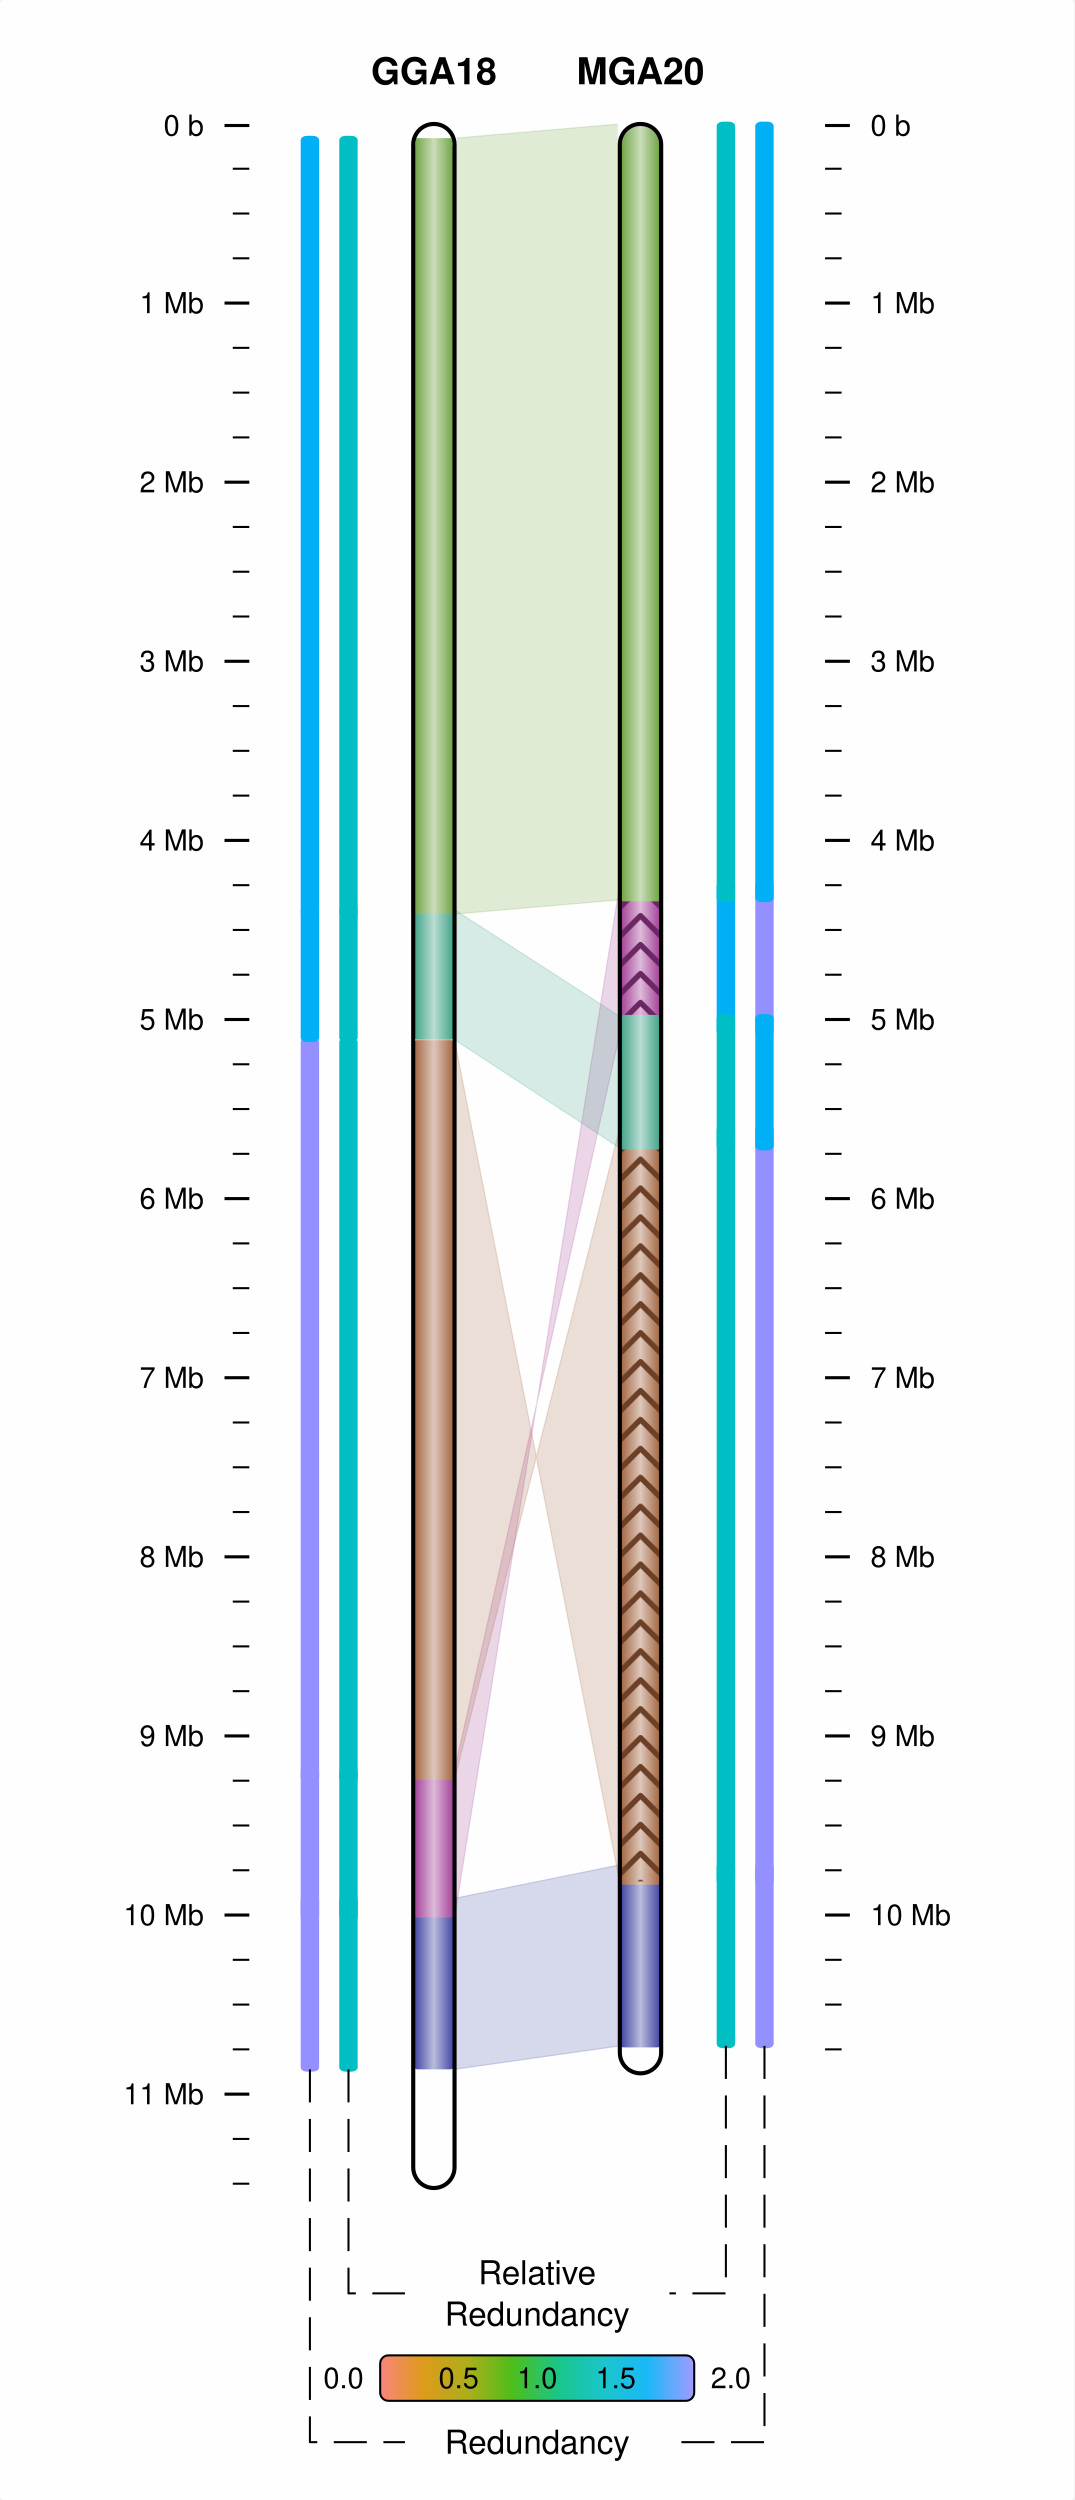
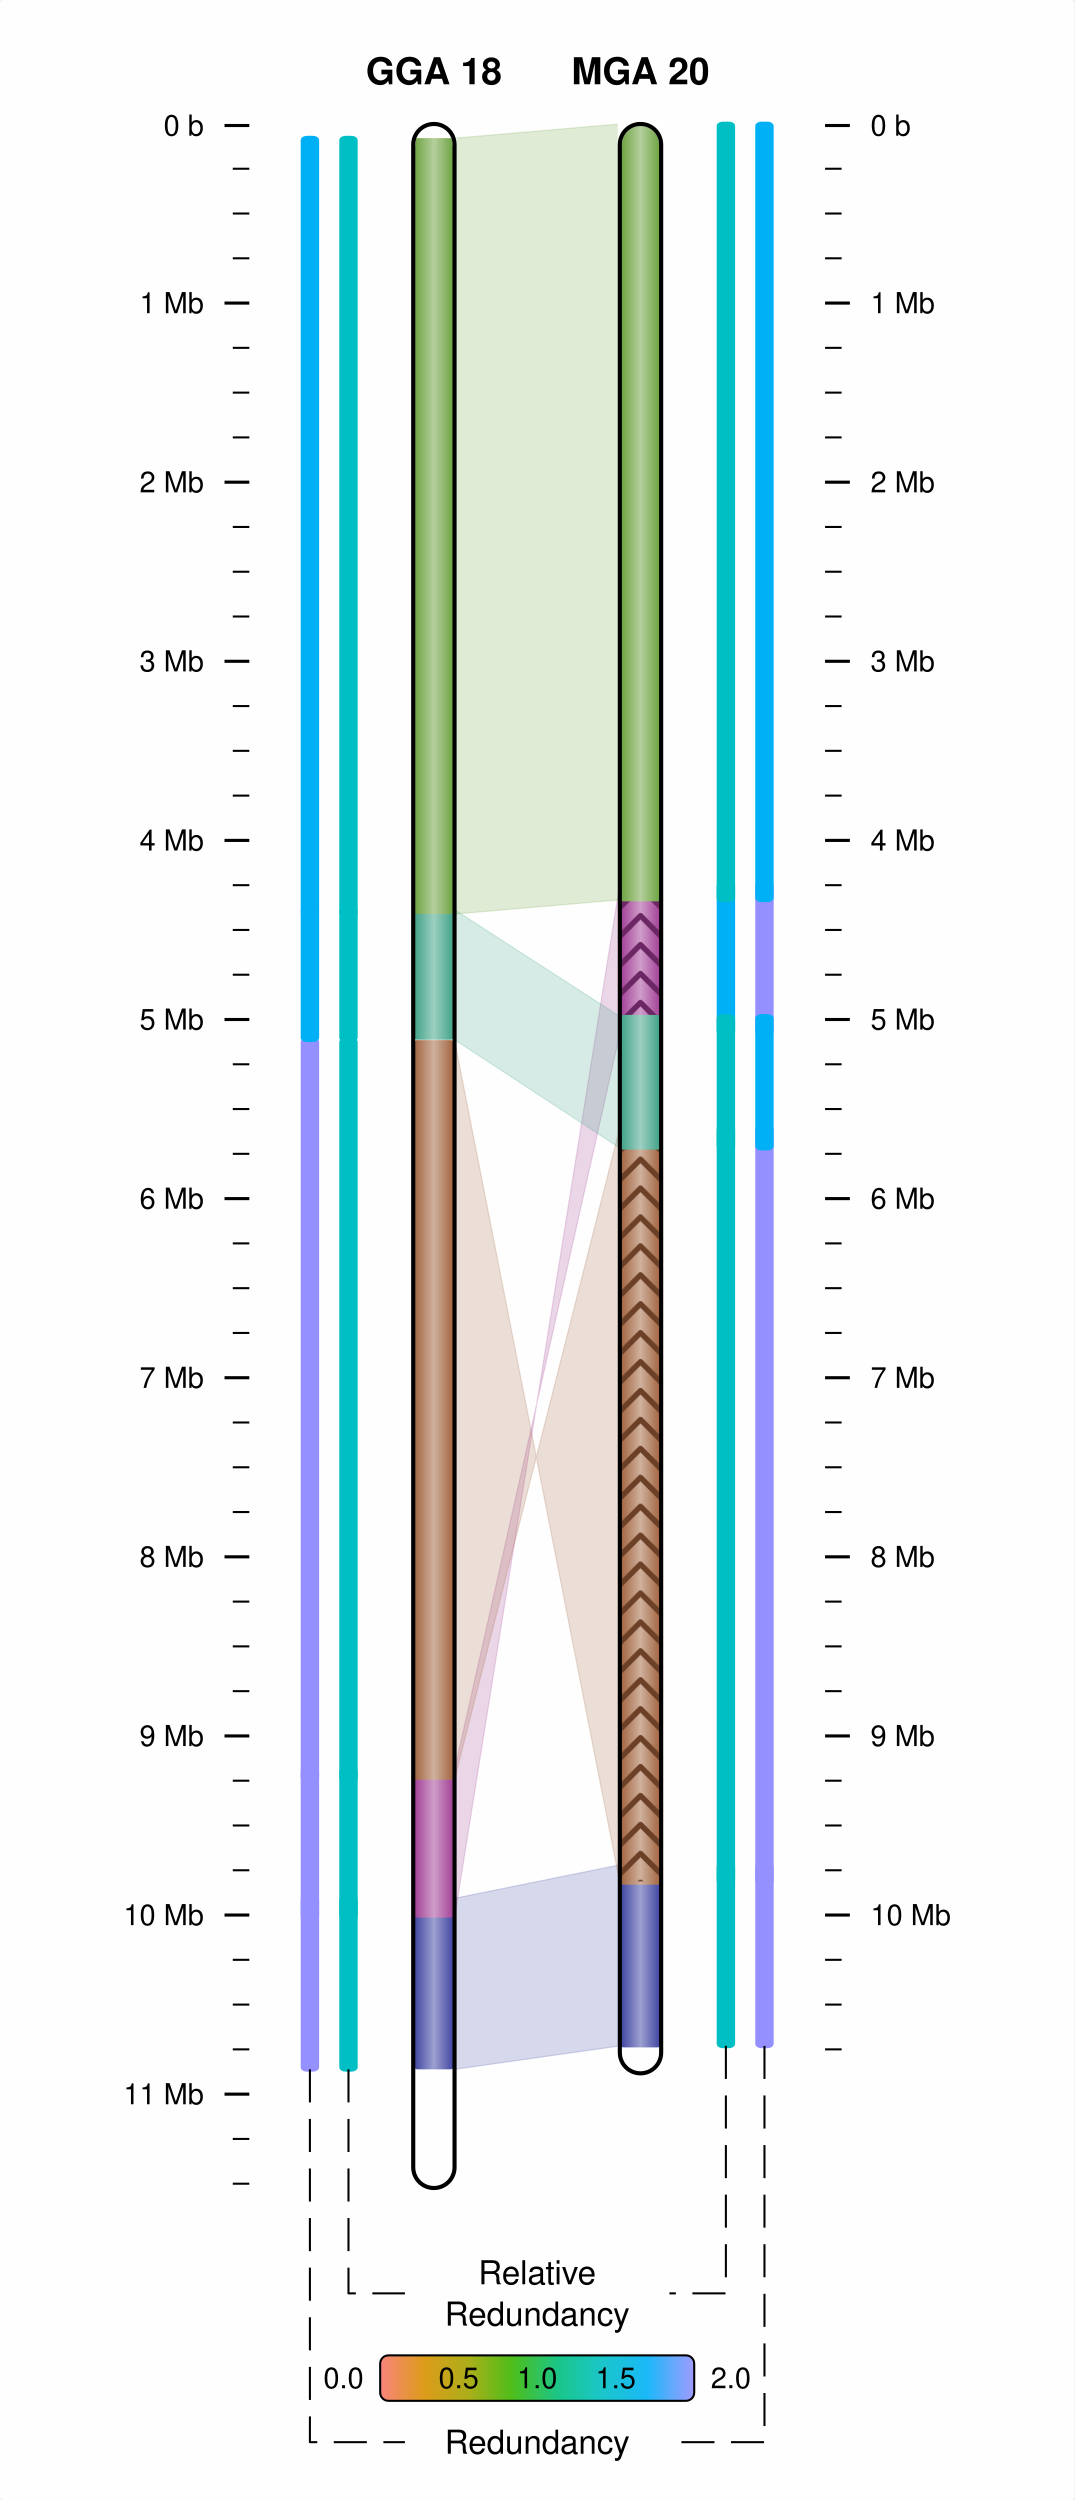
<svg xmlns="http://www.w3.org/2000/svg" viewBox="0 0 260 605.001">
  <rect x="0" y="0" width="260" height="605.001" rx="1" ry="1" fill="white" fill-opacity="0.9" stroke="white" stroke-width="0" stroke-opacity="1" />
  <line id="54.33332830.37500060.33332830.375000" x1="54.333" y1="30.375" x2="60.333" y2="30.375" stroke-width="0.75" stroke="black" />
  <text id="49.33332832.825001" x="49.333" y="32.825" dominant-baseline="" baseline-shift="" alignment-baseline="" font-size="7px" font-weight="normal" font-family="Helvetica,Arial" font-variant="normal" text-anchor="end" text-align="start" line-height="125%%">
0 b</text>
  <line id="56.33332840.83602160.33332840.836021" x1="56.333" y1="40.836" x2="60.333" y2="40.836" stroke-width="0.5" stroke="black" />
  <line id="56.33332851.67204360.33332851.672043" x1="56.333" y1="51.672" x2="60.333" y2="51.672" stroke-width="0.5" stroke="black" />
  <line id="56.33332862.50806060.33332862.508060" x1="56.333" y1="62.508" x2="60.333" y2="62.508" stroke-width="0.5" stroke="black" />
  <line id="54.33332873.34408660.33332873.344086" x1="54.333" y1="73.344" x2="60.333" y2="73.344" stroke-width="0.75" stroke="black" />
  <text id="49.33332875.794083" x="49.333" y="75.794" dominant-baseline="" baseline-shift="" alignment-baseline="" font-size="7px" font-weight="normal" font-family="Helvetica,Arial" font-variant="normal" text-anchor="end" text-align="start" line-height="125%%">
1 Mb</text>
  <line id="56.33332884.18010760.33332884.180107" x1="56.333" y1="84.18" x2="60.333" y2="84.18" stroke-width="0.5" stroke="black" />
  <line id="56.33332895.01612160.33332895.016121" x1="56.333" y1="95.016" x2="60.333" y2="95.016" stroke-width="0.5" stroke="black" />
  <line id="56.333328105.85214260.333328105.852142" x1="56.333" y1="105.852" x2="60.333" y2="105.852" stroke-width="0.5" stroke="black" />
  <line id="54.333328116.68816460.333328116.688164" x1="54.333" y1="116.688" x2="60.333" y2="116.688" stroke-width="0.75" stroke="black" />
  <text id="49.333328119.138161" x="49.333" y="119.138" dominant-baseline="" baseline-shift="" alignment-baseline="" font-size="7px" font-weight="normal" font-family="Helvetica,Arial" font-variant="normal" text-anchor="end" text-align="start" line-height="125%%">
2 Mb</text>
  <line id="56.333328127.52418560.333328127.524185" x1="56.333" y1="127.524" x2="60.333" y2="127.524" stroke-width="0.5" stroke="black" />
  <line id="56.333328138.36021460.333328138.360214" x1="56.333" y1="138.36" x2="60.333" y2="138.36" stroke-width="0.5" stroke="black" />
  <line id="56.333328149.19622860.333328149.196228" x1="56.333" y1="149.196" x2="60.333" y2="149.196" stroke-width="0.5" stroke="black" />
  <line id="54.333328160.03224260.333328160.032242" x1="54.333" y1="160.032" x2="60.333" y2="160.032" stroke-width="0.75" stroke="black" />
  <text id="49.333328162.482239" x="49.333" y="162.482" dominant-baseline="" baseline-shift="" alignment-baseline="" font-size="7px" font-weight="normal" font-family="Helvetica,Arial" font-variant="normal" text-anchor="end" text-align="start" line-height="125%%">
3 Mb</text>
  <line id="56.333328170.86827160.333328170.868271" x1="56.333" y1="170.868" x2="60.333" y2="170.868" stroke-width="0.5" stroke="black" />
  <line id="56.333328181.70428560.333328181.704285" x1="56.333" y1="181.704" x2="60.333" y2="181.704" stroke-width="0.5" stroke="black" />
  <line id="56.333328192.54031460.333328192.540314" x1="56.333" y1="192.54" x2="60.333" y2="192.54" stroke-width="0.5" stroke="black" />
  <line id="54.333328203.37632860.333328203.376328" x1="54.333" y1="203.376" x2="60.333" y2="203.376" stroke-width="0.75" stroke="black" />
  <text id="49.333328205.826324" x="49.333" y="205.826" dominant-baseline="" baseline-shift="" alignment-baseline="" font-size="7px" font-weight="normal" font-family="Helvetica,Arial" font-variant="normal" text-anchor="end" text-align="start" line-height="125%%">
4 Mb</text>
  <line id="56.333328214.21235760.333328214.212357" x1="56.333" y1="214.212" x2="60.333" y2="214.212" stroke-width="0.5" stroke="black" />
  <line id="56.333328225.04837060.333328225.048370" x1="56.333" y1="225.048" x2="60.333" y2="225.048" stroke-width="0.5" stroke="black" />
  <line id="56.333328235.88439960.333328235.884399" x1="56.333" y1="235.884" x2="60.333" y2="235.884" stroke-width="0.5" stroke="black" />
  <line id="54.333328246.72041360.333328246.720413" x1="54.333" y1="246.72" x2="60.333" y2="246.72" stroke-width="0.75" stroke="black" />
  <text id="49.333328249.170410" x="49.333" y="249.17" dominant-baseline="" baseline-shift="" alignment-baseline="" font-size="7px" font-weight="normal" font-family="Helvetica,Arial" font-variant="normal" text-anchor="end" text-align="start" line-height="125%%">
5 Mb</text>
  <line id="56.333328257.55642760.333328257.556427" x1="56.333" y1="257.556" x2="60.333" y2="257.556" stroke-width="0.5" stroke="black" />
  <line id="56.333328268.39245660.333328268.392456" x1="56.333" y1="268.392" x2="60.333" y2="268.392" stroke-width="0.5" stroke="black" />
  <line id="56.333328279.22848560.333328279.228485" x1="56.333" y1="279.228" x2="60.333" y2="279.228" stroke-width="0.5" stroke="black" />
  <line id="54.333328290.06448460.333328290.064484" x1="54.333" y1="290.064" x2="60.333" y2="290.064" stroke-width="0.75" stroke="black" />
  <text id="49.333328292.514496" x="49.333" y="292.514" dominant-baseline="" baseline-shift="" alignment-baseline="" font-size="7px" font-weight="normal" font-family="Helvetica,Arial" font-variant="normal" text-anchor="end" text-align="start" line-height="125%%">
6 Mb</text>
  <line id="56.333328300.90051360.333328300.900513" x1="56.333" y1="300.901" x2="60.333" y2="300.901" stroke-width="0.5" stroke="black" />
  <line id="56.333328311.73654260.333328311.736542" x1="56.333" y1="311.737" x2="60.333" y2="311.737" stroke-width="0.5" stroke="black" />
  <line id="56.333328322.57257160.333328322.572571" x1="56.333" y1="322.573" x2="60.333" y2="322.573" stroke-width="0.5" stroke="black" />
  <line id="54.333328333.40856960.333328333.408569" x1="54.333" y1="333.409" x2="60.333" y2="333.409" stroke-width="0.75" stroke="black" />
  <text id="49.333328335.858582" x="49.333" y="335.859" dominant-baseline="" baseline-shift="" alignment-baseline="" font-size="7px" font-weight="normal" font-family="Helvetica,Arial" font-variant="normal" text-anchor="end" text-align="start" line-height="125%%">
7 Mb</text>
  <line id="56.333328344.24459860.333328344.244598" x1="56.333" y1="344.245" x2="60.333" y2="344.245" stroke-width="0.5" stroke="black" />
  <line id="56.333328355.08062760.333328355.080627" x1="56.333" y1="355.081" x2="60.333" y2="355.081" stroke-width="0.5" stroke="black" />
  <line id="56.333328365.91662660.333328365.916626" x1="56.333" y1="365.917" x2="60.333" y2="365.917" stroke-width="0.5" stroke="black" />
  <line id="54.333328376.75265560.333328376.752655" x1="54.333" y1="376.753" x2="60.333" y2="376.753" stroke-width="0.75" stroke="black" />
  <text id="49.333328379.202667" x="49.333" y="379.203" dominant-baseline="" baseline-shift="" alignment-baseline="" font-size="7px" font-weight="normal" font-family="Helvetica,Arial" font-variant="normal" text-anchor="end" text-align="start" line-height="125%%">
8 Mb</text>
  <line id="56.333328387.58868460.333328387.588684" x1="56.333" y1="387.589" x2="60.333" y2="387.589" stroke-width="0.5" stroke="black" />
  <line id="56.333328398.42471360.333328398.424713" x1="56.333" y1="398.425" x2="60.333" y2="398.425" stroke-width="0.5" stroke="black" />
  <line id="56.333328409.26071260.333328409.260712" x1="56.333" y1="409.261" x2="60.333" y2="409.261" stroke-width="0.5" stroke="black" />
  <line id="54.333328420.09674160.333328420.096741" x1="54.333" y1="420.097" x2="60.333" y2="420.097" stroke-width="0.75" stroke="black" />
  <text id="49.333328422.546753" x="49.333" y="422.547" dominant-baseline="" baseline-shift="" alignment-baseline="" font-size="7px" font-weight="normal" font-family="Helvetica,Arial" font-variant="normal" text-anchor="end" text-align="start" line-height="125%%">
9 Mb</text>
  <line id="56.333328430.93277060.333328430.932770" x1="56.333" y1="430.933" x2="60.333" y2="430.933" stroke-width="0.5" stroke="black" />
  <line id="56.333328441.76879960.333328441.768799" x1="56.333" y1="441.769" x2="60.333" y2="441.769" stroke-width="0.5" stroke="black" />
  <line id="56.333328452.60479760.333328452.604797" x1="56.333" y1="452.605" x2="60.333" y2="452.605" stroke-width="0.5" stroke="black" />
  <line id="54.333328463.44082660.333328463.440826" x1="54.333" y1="463.441" x2="60.333" y2="463.441" stroke-width="0.75" stroke="black" />
  <text id="49.333328465.890839" x="49.333" y="465.891" dominant-baseline="" baseline-shift="" alignment-baseline="" font-size="7px" font-weight="normal" font-family="Helvetica,Arial" font-variant="normal" text-anchor="end" text-align="start" line-height="125%%">
10 Mb</text>
  <line id="56.333328474.27685560.333328474.276855" x1="56.333" y1="474.277" x2="60.333" y2="474.277" stroke-width="0.5" stroke="black" />
  <line id="56.333328485.11285460.333328485.112854" x1="56.333" y1="485.113" x2="60.333" y2="485.113" stroke-width="0.5" stroke="black" />
  <line id="56.333328495.94888360.333328495.948883" x1="56.333" y1="495.949" x2="60.333" y2="495.949" stroke-width="0.5" stroke="black" />
  <line id="54.333328506.78491260.333328506.784912" x1="54.333" y1="506.785" x2="60.333" y2="506.785" stroke-width="0.75" stroke="black" />
  <text id="49.333328509.234924" x="49.333" y="509.235" dominant-baseline="" baseline-shift="" alignment-baseline="" font-size="7px" font-weight="normal" font-family="Helvetica,Arial" font-variant="normal" text-anchor="end" text-align="start" line-height="125%%">
11 Mb</text>
  <line id="56.333328517.62091160.333328517.620911" x1="56.333" y1="517.621" x2="60.333" y2="517.621" stroke-width="0.5" stroke="black" />
  <line id="56.333328528.45697060.333328528.456970" x1="56.333" y1="528.457" x2="60.333" y2="528.457" stroke-width="0.5" stroke="black" />
  <line id="205.66667230.375000199.66667230.375000" x1="205.667" y1="30.375" x2="199.667" y2="30.375" stroke-width="0.75" stroke="black" />
  <text id="210.66667232.825001" x="210.667" y="32.825" dominant-baseline="" baseline-shift="" alignment-baseline="" font-size="7px" font-weight="normal" font-family="Helvetica,Arial" font-variant="normal" text-anchor="start" text-align="start" line-height="125%%">
0 b</text>
  <line id="203.66667240.836021199.66667240.836021" x1="203.667" y1="40.836" x2="199.667" y2="40.836" stroke-width="0.5" stroke="black" />
  <line id="203.66667251.672043199.66667251.672043" x1="203.667" y1="51.672" x2="199.667" y2="51.672" stroke-width="0.5" stroke="black" />
  <line id="203.66667262.508060199.66667262.508060" x1="203.667" y1="62.508" x2="199.667" y2="62.508" stroke-width="0.5" stroke="black" />
  <line id="205.66667273.344086199.66667273.344086" x1="205.667" y1="73.344" x2="199.667" y2="73.344" stroke-width="0.75" stroke="black" />
  <text id="210.66667275.794083" x="210.667" y="75.794" dominant-baseline="" baseline-shift="" alignment-baseline="" font-size="7px" font-weight="normal" font-family="Helvetica,Arial" font-variant="normal" text-anchor="start" text-align="start" line-height="125%%">
1 Mb</text>
  <line id="203.66667284.180107199.66667284.180107" x1="203.667" y1="84.18" x2="199.667" y2="84.18" stroke-width="0.5" stroke="black" />
  <line id="203.66667295.016121199.66667295.016121" x1="203.667" y1="95.016" x2="199.667" y2="95.016" stroke-width="0.5" stroke="black" />
  <line id="203.666672105.852142199.666672105.852142" x1="203.667" y1="105.852" x2="199.667" y2="105.852" stroke-width="0.5" stroke="black" />
  <line id="205.666672116.688164199.666672116.688164" x1="205.667" y1="116.688" x2="199.667" y2="116.688" stroke-width="0.75" stroke="black" />
  <text id="210.666672119.138161" x="210.667" y="119.138" dominant-baseline="" baseline-shift="" alignment-baseline="" font-size="7px" font-weight="normal" font-family="Helvetica,Arial" font-variant="normal" text-anchor="start" text-align="start" line-height="125%%">
2 Mb</text>
  <line id="203.666672127.524185199.666672127.524185" x1="203.667" y1="127.524" x2="199.667" y2="127.524" stroke-width="0.5" stroke="black" />
  <line id="203.666672138.360214199.666672138.360214" x1="203.667" y1="138.36" x2="199.667" y2="138.36" stroke-width="0.5" stroke="black" />
  <line id="203.666672149.196228199.666672149.196228" x1="203.667" y1="149.196" x2="199.667" y2="149.196" stroke-width="0.5" stroke="black" />
  <line id="205.666672160.032242199.666672160.032242" x1="205.667" y1="160.032" x2="199.667" y2="160.032" stroke-width="0.75" stroke="black" />
  <text id="210.666672162.482239" x="210.667" y="162.482" dominant-baseline="" baseline-shift="" alignment-baseline="" font-size="7px" font-weight="normal" font-family="Helvetica,Arial" font-variant="normal" text-anchor="start" text-align="start" line-height="125%%">
3 Mb</text>
  <line id="203.666672170.868271199.666672170.868271" x1="203.667" y1="170.868" x2="199.667" y2="170.868" stroke-width="0.5" stroke="black" />
  <line id="203.666672181.704285199.666672181.704285" x1="203.667" y1="181.704" x2="199.667" y2="181.704" stroke-width="0.5" stroke="black" />
  <line id="203.666672192.540314199.666672192.540314" x1="203.667" y1="192.54" x2="199.667" y2="192.54" stroke-width="0.5" stroke="black" />
  <line id="205.666672203.376328199.666672203.376328" x1="205.667" y1="203.376" x2="199.667" y2="203.376" stroke-width="0.75" stroke="black" />
  <text id="210.666672205.826324" x="210.667" y="205.826" dominant-baseline="" baseline-shift="" alignment-baseline="" font-size="7px" font-weight="normal" font-family="Helvetica,Arial" font-variant="normal" text-anchor="start" text-align="start" line-height="125%%">
4 Mb</text>
  <line id="203.666672214.212357199.666672214.212357" x1="203.667" y1="214.212" x2="199.667" y2="214.212" stroke-width="0.5" stroke="black" />
  <line id="203.666672225.048370199.666672225.048370" x1="203.667" y1="225.048" x2="199.667" y2="225.048" stroke-width="0.5" stroke="black" />
  <line id="203.666672235.884399199.666672235.884399" x1="203.667" y1="235.884" x2="199.667" y2="235.884" stroke-width="0.5" stroke="black" />
  <line id="205.666672246.720413199.666672246.720413" x1="205.667" y1="246.72" x2="199.667" y2="246.72" stroke-width="0.75" stroke="black" />
  <text id="210.666672249.170410" x="210.667" y="249.17" dominant-baseline="" baseline-shift="" alignment-baseline="" font-size="7px" font-weight="normal" font-family="Helvetica,Arial" font-variant="normal" text-anchor="start" text-align="start" line-height="125%%">
5 Mb</text>
  <line id="203.666672257.556427199.666672257.556427" x1="203.667" y1="257.556" x2="199.667" y2="257.556" stroke-width="0.5" stroke="black" />
  <line id="203.666672268.392456199.666672268.392456" x1="203.667" y1="268.392" x2="199.667" y2="268.392" stroke-width="0.5" stroke="black" />
  <line id="203.666672279.228485199.666672279.228485" x1="203.667" y1="279.228" x2="199.667" y2="279.228" stroke-width="0.5" stroke="black" />
  <line id="205.666672290.064484199.666672290.064484" x1="205.667" y1="290.064" x2="199.667" y2="290.064" stroke-width="0.75" stroke="black" />
  <text id="210.666672292.514496" x="210.667" y="292.514" dominant-baseline="" baseline-shift="" alignment-baseline="" font-size="7px" font-weight="normal" font-family="Helvetica,Arial" font-variant="normal" text-anchor="start" text-align="start" line-height="125%%">
6 Mb</text>
  <line id="203.666672300.900513199.666672300.900513" x1="203.667" y1="300.901" x2="199.667" y2="300.901" stroke-width="0.5" stroke="black" />
  <line id="203.666672311.736542199.666672311.736542" x1="203.667" y1="311.737" x2="199.667" y2="311.737" stroke-width="0.5" stroke="black" />
  <line id="203.666672322.572571199.666672322.572571" x1="203.667" y1="322.573" x2="199.667" y2="322.573" stroke-width="0.5" stroke="black" />
  <line id="205.666672333.408569199.666672333.408569" x1="205.667" y1="333.409" x2="199.667" y2="333.409" stroke-width="0.75" stroke="black" />
  <text id="210.666672335.858582" x="210.667" y="335.859" dominant-baseline="" baseline-shift="" alignment-baseline="" font-size="7px" font-weight="normal" font-family="Helvetica,Arial" font-variant="normal" text-anchor="start" text-align="start" line-height="125%%">
7 Mb</text>
  <line id="203.666672344.244598199.666672344.244598" x1="203.667" y1="344.245" x2="199.667" y2="344.245" stroke-width="0.5" stroke="black" />
  <line id="203.666672355.080627199.666672355.080627" x1="203.667" y1="355.081" x2="199.667" y2="355.081" stroke-width="0.5" stroke="black" />
  <line id="203.666672365.916626199.666672365.916626" x1="203.667" y1="365.917" x2="199.667" y2="365.917" stroke-width="0.5" stroke="black" />
  <line id="205.666672376.752655199.666672376.752655" x1="205.667" y1="376.753" x2="199.667" y2="376.753" stroke-width="0.75" stroke="black" />
  <text id="210.666672379.202667" x="210.667" y="379.203" dominant-baseline="" baseline-shift="" alignment-baseline="" font-size="7px" font-weight="normal" font-family="Helvetica,Arial" font-variant="normal" text-anchor="start" text-align="start" line-height="125%%">
8 Mb</text>
  <line id="203.666672387.588684199.666672387.588684" x1="203.667" y1="387.589" x2="199.667" y2="387.589" stroke-width="0.5" stroke="black" />
  <line id="203.666672398.424713199.666672398.424713" x1="203.667" y1="398.425" x2="199.667" y2="398.425" stroke-width="0.5" stroke="black" />
  <line id="203.666672409.260712199.666672409.260712" x1="203.667" y1="409.261" x2="199.667" y2="409.261" stroke-width="0.5" stroke="black" />
  <line id="205.666672420.096741199.666672420.096741" x1="205.667" y1="420.097" x2="199.667" y2="420.097" stroke-width="0.75" stroke="black" />
  <text id="210.666672422.546753" x="210.667" y="422.547" dominant-baseline="" baseline-shift="" alignment-baseline="" font-size="7px" font-weight="normal" font-family="Helvetica,Arial" font-variant="normal" text-anchor="start" text-align="start" line-height="125%%">
9 Mb</text>
  <line id="203.666672430.932770199.666672430.932770" x1="203.667" y1="430.933" x2="199.667" y2="430.933" stroke-width="0.5" stroke="black" />
  <line id="203.666672441.768799199.666672441.768799" x1="203.667" y1="441.769" x2="199.667" y2="441.769" stroke-width="0.5" stroke="black" />
  <line id="203.666672452.604797199.666672452.604797" x1="203.667" y1="452.605" x2="199.667" y2="452.605" stroke-width="0.5" stroke="black" />
  <line id="205.666672463.440826199.666672463.440826" x1="205.667" y1="463.441" x2="199.667" y2="463.441" stroke-width="0.75" stroke="black" />
  <text id="210.666672465.890839" x="210.667" y="465.891" dominant-baseline="" baseline-shift="" alignment-baseline="" font-size="7px" font-weight="normal" font-family="Helvetica,Arial" font-variant="normal" text-anchor="start" text-align="start" line-height="125%%">
10 Mb</text>
  <line id="203.666672474.276855199.666672474.276855" x1="203.667" y1="474.277" x2="199.667" y2="474.277" stroke-width="0.5" stroke="black" />
  <line id="203.666672485.112854199.666672485.112854" x1="203.667" y1="485.113" x2="199.667" y2="485.113" stroke-width="0.5" stroke="black" />
  <line id="203.666672495.948883199.666672495.948883" x1="203.667" y1="495.949" x2="199.667" y2="495.949" stroke-width="0.5" stroke="black" />
  <defs id="">
    <linearGradient id="grad100.000000459.392487" x1="0%" y1="0%" x2="100%" y2="0%">
      <stop offset="0%" stop-color="#3B41A0" stop-opacity="1" />
-       <stop offset="50%" stop-color="#BABCDD" stop-opacity="1" />
+       <stop offset="50%" stop-color="#9DA0CF" stop-opacity="1" />
      <stop offset="100%" stop-color="#3B41A0" stop-opacity="1" />
    </linearGradient>
  </defs>
  <rect x="100" y="459.392" width="10" height="41.385" rx="1" ry="1" fill="url(#grad100.000000459.392487)" fill-opacity="1" stroke-width="0.75" stroke-opacity="1" />
  <defs id="">
    <linearGradient id="grad100.000000459.392487NRC" x1="0%" y1="0%" x2="100%" y2="0%">
      <stop offset="100%" stop-color="#00BFC4" stop-opacity="1" />
    </linearGradient>
  </defs>
  <rect x="82.667" y="459.392" width="3.333" height="41.385" rx="1" ry="0.5" fill="url(#grad100.000000459.392487NRC)" fill-opacity="1" stroke="url(#grad100.000000459.392487NRC)" stroke-width="1.125" stroke-opacity="1" />
  <defs id="">
    <linearGradient id="grad100.000000459.392487NRCRedun" x1="0%" y1="0%" x2="100%" y2="0%">
      <stop offset="100%" stop-color="#9590FF" stop-opacity="1" />
    </linearGradient>
  </defs>
  <rect x="73.333" y="459.392" width="3.333" height="41.385" rx="1" ry="0.5" fill="url(#grad100.000000459.392487NRCRedun)" fill-opacity="1" stroke="url(#grad100.000000459.392487NRCRedun)" stroke-width="1.125" stroke-opacity="1" />
  <defs id="">
    <linearGradient id="grad150.000000451.287140" x1="0%" y1="0%" x2="100%" y2="0%">
      <stop offset="0%" stop-color="#3B41A0" stop-opacity="1" />
-       <stop offset="50%" stop-color="#BABCDD" stop-opacity="1" />
+       <stop offset="50%" stop-color="#9DA0CF" stop-opacity="1" />
      <stop offset="100%" stop-color="#3B41A0" stop-opacity="1" />
    </linearGradient>
  </defs>
  <rect x="150" y="451.287" width="10" height="43.816" rx="1" ry="1" fill="url(#grad150.000000451.287140)" fill-opacity="1" stroke="url(#grad150.000000451.287140)" stroke-width="0.75" stroke-opacity="1" />
  <defs id="">
    <linearGradient id="grad150.000000451.287140NRC" x1="0%" y1="0%" x2="100%" y2="0%">
      <stop offset="100%" stop-color="#00BFC4" stop-opacity="1" />
    </linearGradient>
  </defs>
  <rect x="174" y="451.287" width="3.333" height="43.816" rx="1" ry="0.5" fill="url(#grad150.000000451.287140NRC)" fill-opacity="1" stroke="url(#grad150.000000451.287140NRC)" stroke-width="1.125" stroke-opacity="1" />
  <defs id="">
    <linearGradient id="grad150.000000451.287140NRCRedun" x1="0%" y1="0%" x2="100%" y2="0%">
      <stop offset="100%" stop-color="#9590FF" stop-opacity="1" />
    </linearGradient>
  </defs>
  <rect x="183.333" y="451.287" width="3.333" height="43.816" rx="1" ry="0.5" fill="url(#grad150.000000451.287140NRCRedun)" fill-opacity="1" stroke="url(#grad150.000000451.287140NRCRedun)" stroke-width="1.125" stroke-opacity="1" />
  <polygon points="110,459.392 110,500.777 150,495.103 150,451.287 " fill="#3B41A0" stroke="#3B41A0" stroke-width="0.3" stroke-opacity="0.2" fill-opacity="0.2" />
  <defs id="">
    <linearGradient id="grad100.000000428.306122" x1="0%" y1="0%" x2="100%" y2="0%">
      <stop offset="0%" stop-color="#A03B94" stop-opacity="1" />
-       <stop offset="50%" stop-color="#DDBAD9" stop-opacity="1" />
+       <stop offset="50%" stop-color="#CF9DC9" stop-opacity="1" />
      <stop offset="100%" stop-color="#A03B94" stop-opacity="1" />
    </linearGradient>
  </defs>
  <rect x="100" y="428.306" width="10" height="35.759" rx="1" ry="1" fill="url(#grad100.000000428.306122)" fill-opacity="1" stroke-width="0.75" stroke-opacity="1" />
  <defs id="">
    <linearGradient id="grad100.000000428.306122NRC" x1="0%" y1="0%" x2="100%" y2="0%">
      <stop offset="100%" stop-color="#00BFC4" stop-opacity="1" />
    </linearGradient>
  </defs>
  <rect x="82.667" y="428.306" width="3.333" height="35.759" rx="1" ry="0.5" fill="url(#grad100.000000428.306122NRC)" fill-opacity="1" stroke="url(#grad100.000000428.306122NRC)" stroke-width="1.125" stroke-opacity="1" />
  <defs id="">
    <linearGradient id="grad100.000000428.306122NRCRedun" x1="0%" y1="0%" x2="100%" y2="0%">
      <stop offset="100%" stop-color="#9590FF" stop-opacity="1" />
    </linearGradient>
  </defs>
  <rect x="73.333" y="428.306" width="3.333" height="35.759" rx="1" ry="0.5" fill="url(#grad100.000000428.306122NRCRedun)" fill-opacity="1" stroke="url(#grad100.000000428.306122NRCRedun)" stroke-width="1.125" stroke-opacity="1" />
  <defs id="">
    <linearGradient id="grad150.000000213.943619" x1="0%" y1="0%" x2="100%" y2="0%">
      <stop offset="0%" stop-color="#A03B94" stop-opacity="1" />
-       <stop offset="50%" stop-color="#DDBAD9" stop-opacity="1" />
+       <stop offset="50%" stop-color="#CF9DC9" stop-opacity="1" />
      <stop offset="100%" stop-color="#A03B94" stop-opacity="1" />
    </linearGradient>
  </defs>
  <rect x="150" y="213.944" width="10" height="36.236" rx="1" ry="1" fill="url(#grad150.000000213.943619)" fill-opacity="1" stroke="url(#grad150.000000213.943619)" stroke-width="0.75" stroke-opacity="1" />
  <defs id="">
    <pattern id="Wavy150.000000213.943619" x="150" y="213.944" width="10" height="7" patternUnits="userSpaceOnUse">
      <path id="" d="m -0.665,6.335 l 5.665,-5.67 l 5.665,5.67 " fill="none" fill-opacity="0.9" stroke="#6B2763" stroke-opacity="1" stroke-linejoin="round" stroke-width="1.33" />
    </pattern>
  </defs>
  <rect x="150" y="213.944" width="10" height="36.236" rx="1" ry="1" fill="url(#Wavy150.000000213.943619)" fill-opacity="1" stroke="url(#grad150.000000213.943619)" stroke-width="0.75" stroke-opacity="1" />
  <defs id="">
    <linearGradient id="grad150.000000213.943619NRC" x1="0%" y1="0%" x2="100%" y2="0%">
      <stop offset="100%" stop-color="#00B0F6" stop-opacity="1" />
    </linearGradient>
  </defs>
  <rect x="174" y="213.944" width="3.333" height="36.236" rx="1" ry="0.5" fill="url(#grad150.000000213.943619NRC)" fill-opacity="1" stroke="url(#grad150.000000213.943619NRC)" stroke-width="1.125" stroke-opacity="1" />
  <defs id="">
    <linearGradient id="grad150.000000213.943619NRCRedun" x1="0%" y1="0%" x2="100%" y2="0%">
      <stop offset="100%" stop-color="#9590FF" stop-opacity="1" />
    </linearGradient>
  </defs>
  <rect x="183.333" y="213.944" width="3.333" height="36.236" rx="1" ry="0.5" fill="url(#grad150.000000213.943619NRCRedun)" fill-opacity="1" stroke="url(#grad150.000000213.943619NRCRedun)" stroke-width="1.125" stroke-opacity="1" />
  <polygon points="110,428.306 110,464.065 150,213.944 150,250.179 " fill="#A03B94" stroke="#A03B94" stroke-width="0.3" stroke-opacity="0.2" fill-opacity="0.2" />
  <defs id="">
    <linearGradient id="grad100.000000251.704987" x1="0%" y1="0%" x2="100%" y2="0%">
      <stop offset="0%" stop-color="#A0613B" stop-opacity="1" />
-       <stop offset="50%" stop-color="#DDC7BA" stop-opacity="1" />
+       <stop offset="50%" stop-color="#CFB09D" stop-opacity="1" />
      <stop offset="100%" stop-color="#A0613B" stop-opacity="1" />
    </linearGradient>
  </defs>
  <rect x="100" y="251.705" width="10" height="178.985" rx="1" ry="1" fill="url(#grad100.000000251.704987)" fill-opacity="1" stroke-width="0.75" stroke-opacity="1" />
  <defs id="">
    <linearGradient id="grad100.000000251.704987NRC" x1="0%" y1="0%" x2="100%" y2="0%">
      <stop offset="100%" stop-color="#00BFC4" stop-opacity="1" />
    </linearGradient>
  </defs>
  <rect x="82.667" y="251.705" width="3.333" height="178.985" rx="1" ry="0.5" fill="url(#grad100.000000251.704987NRC)" fill-opacity="1" stroke="url(#grad100.000000251.704987NRC)" stroke-width="1.125" stroke-opacity="1" />
  <defs id="">
    <linearGradient id="grad100.000000251.704987NRCRedun" x1="0%" y1="0%" x2="100%" y2="0%">
      <stop offset="100%" stop-color="#9590FF" stop-opacity="1" />
    </linearGradient>
  </defs>
  <rect x="73.333" y="251.705" width="3.333" height="178.985" rx="1" ry="0.5" fill="url(#grad100.000000251.704987NRCRedun)" fill-opacity="1" stroke="url(#grad100.000000251.704987NRCRedun)" stroke-width="1.125" stroke-opacity="1" />
  <defs id="">
    <linearGradient id="grad150.000000272.874237" x1="0%" y1="0%" x2="100%" y2="0%">
      <stop offset="0%" stop-color="#A0613B" stop-opacity="1" />
-       <stop offset="50%" stop-color="#DDC7BA" stop-opacity="1" />
+       <stop offset="50%" stop-color="#CFB09D" stop-opacity="1" />
      <stop offset="100%" stop-color="#A0613B" stop-opacity="1" />
    </linearGradient>
  </defs>
  <rect x="150" y="272.874" width="10" height="182.799" rx="1" ry="1" fill="url(#grad150.000000272.874237)" fill-opacity="1" stroke="url(#grad150.000000272.874237)" stroke-width="0.75" stroke-opacity="1" />
  <defs id="">
    <pattern id="Wavy150.000000272.874237" x="150" y="272.874" width="10" height="7" patternUnits="userSpaceOnUse">
      <path id="" d="m -0.665,6.335 l 5.665,-5.67 l 5.665,5.67 " fill="none" fill-opacity="0.9" stroke="#6B4027" stroke-opacity="1" stroke-linejoin="round" stroke-width="1.33" />
    </pattern>
  </defs>
  <rect x="150" y="272.874" width="10" height="182.799" rx="1" ry="1" fill="url(#Wavy150.000000272.874237)" fill-opacity="1" stroke="url(#grad150.000000272.874237)" stroke-width="0.75" stroke-opacity="1" />
  <defs id="">
    <linearGradient id="grad150.000000272.874237NRC" x1="0%" y1="0%" x2="100%" y2="0%">
      <stop offset="100%" stop-color="#00BFC4" stop-opacity="1" />
    </linearGradient>
  </defs>
  <rect x="174" y="272.874" width="3.333" height="182.799" rx="1" ry="0.5" fill="url(#grad150.000000272.874237NRC)" fill-opacity="1" stroke="url(#grad150.000000272.874237NRC)" stroke-width="1.125" stroke-opacity="1" />
  <defs id="">
    <linearGradient id="grad150.000000272.874237NRCRedun" x1="0%" y1="0%" x2="100%" y2="0%">
      <stop offset="100%" stop-color="#9590FF" stop-opacity="1" />
    </linearGradient>
  </defs>
  <rect x="183.333" y="272.874" width="3.333" height="182.799" rx="1" ry="0.5" fill="url(#grad150.000000272.874237NRCRedun)" fill-opacity="1" stroke="url(#grad150.000000272.874237NRCRedun)" stroke-width="1.125" stroke-opacity="1" />
  <polygon points="110,251.705 110,430.69 150,272.874 150,455.674 " fill="#A0613B" stroke="#A0613B" stroke-width="0.3" stroke-opacity="0.2" fill-opacity="0.2" />
  <defs id="">
    <linearGradient id="grad100.000000220.141815" x1="0%" y1="0%" x2="100%" y2="0%">
      <stop offset="0%" stop-color="#3BA084" stop-opacity="1" />
-       <stop offset="50%" stop-color="#BADDD3" stop-opacity="1" />
+       <stop offset="50%" stop-color="#9DCFC1" stop-opacity="1" />
      <stop offset="100%" stop-color="#3BA084" stop-opacity="1" />
    </linearGradient>
  </defs>
  <rect x="100" y="220.142" width="10" height="31.468" rx="1" ry="1" fill="url(#grad100.000000220.141815)" fill-opacity="1" stroke-width="0.75" stroke-opacity="1" />
  <defs id="">
    <linearGradient id="grad100.000000220.141815NRC" x1="0%" y1="0%" x2="100%" y2="0%">
      <stop offset="100%" stop-color="#00BFC4" stop-opacity="1" />
    </linearGradient>
  </defs>
  <rect x="82.667" y="220.142" width="3.333" height="31.468" rx="1" ry="0.5" fill="url(#grad100.000000220.141815NRC)" fill-opacity="1" stroke="url(#grad100.000000220.141815NRC)" stroke-width="1.125" stroke-opacity="1" />
  <defs id="">
    <linearGradient id="grad100.000000220.141815NRCRedun" x1="0%" y1="0%" x2="100%" y2="0%">
      <stop offset="100%" stop-color="#00B0F6" stop-opacity="1" />
    </linearGradient>
  </defs>
  <rect x="73.333" y="220.142" width="3.333" height="31.468" rx="1" ry="0.5" fill="url(#grad100.000000220.141815NRCRedun)" fill-opacity="1" stroke="url(#grad100.000000220.141815NRCRedun)" stroke-width="1.125" stroke-opacity="1" />
  <defs id="">
    <linearGradient id="grad150.000000245.983566" x1="0%" y1="0%" x2="100%" y2="0%">
      <stop offset="0%" stop-color="#3BA084" stop-opacity="1" />
-       <stop offset="50%" stop-color="#BADDD3" stop-opacity="1" />
+       <stop offset="50%" stop-color="#9DCFC1" stop-opacity="1" />
      <stop offset="100%" stop-color="#3BA084" stop-opacity="1" />
    </linearGradient>
  </defs>
  <rect x="150" y="245.984" width="10" height="31.849" rx="1" ry="1" fill="url(#grad150.000000245.983566)" fill-opacity="1" stroke="url(#grad150.000000245.983566)" stroke-width="0.75" stroke-opacity="1" />
  <defs id="">
    <linearGradient id="grad150.000000245.983566NRC" x1="0%" y1="0%" x2="100%" y2="0%">
      <stop offset="100%" stop-color="#00BFC4" stop-opacity="1" />
    </linearGradient>
  </defs>
  <rect x="174" y="245.984" width="3.333" height="31.849" rx="1" ry="0.5" fill="url(#grad150.000000245.983566NRC)" fill-opacity="1" stroke="url(#grad150.000000245.983566NRC)" stroke-width="1.125" stroke-opacity="1" />
  <defs id="">
    <linearGradient id="grad150.000000245.983566NRCRedun" x1="0%" y1="0%" x2="100%" y2="0%">
      <stop offset="100%" stop-color="#00B0F6" stop-opacity="1" />
    </linearGradient>
  </defs>
  <rect x="183.333" y="245.984" width="3.333" height="31.849" rx="1" ry="0.5" fill="url(#grad150.000000245.983566NRCRedun)" fill-opacity="1" stroke="url(#grad150.000000245.983566NRCRedun)" stroke-width="1.125" stroke-opacity="1" />
  <polygon points="110,220.142 110,251.61 150,277.833 150,245.984 " fill="#3BA084" stroke="#3BA084" stroke-width="0.3" stroke-opacity="0.2" fill-opacity="0.2" />
  <defs id="">
    <linearGradient id="grad100.00000033.432850" x1="0%" y1="0%" x2="100%" y2="0%">
      <stop offset="0%" stop-color="#69A03B" stop-opacity="1" />
-       <stop offset="50%" stop-color="#CADDBA" stop-opacity="1" />
+       <stop offset="50%" stop-color="#B4CF9D" stop-opacity="1" />
      <stop offset="100%" stop-color="#69A03B" stop-opacity="1" />
    </linearGradient>
  </defs>
  <rect x="100" y="33.433" width="10" height="187.758" rx="1" ry="1" fill="url(#grad100.00000033.432850)" fill-opacity="1" stroke-width="0.75" stroke-opacity="1" />
  <defs id="">
    <linearGradient id="grad100.00000033.432850NRC" x1="0%" y1="0%" x2="100%" y2="0%">
      <stop offset="100%" stop-color="#00BFC4" stop-opacity="1" />
    </linearGradient>
  </defs>
  <rect x="82.667" y="33.433" width="3.333" height="187.758" rx="1" ry="0.5" fill="url(#grad100.00000033.432850NRC)" fill-opacity="1" stroke="url(#grad100.00000033.432850NRC)" stroke-width="1.125" stroke-opacity="1" />
  <defs id="">
    <linearGradient id="grad100.00000033.432850NRCRedun" x1="0%" y1="0%" x2="100%" y2="0%">
      <stop offset="100%" stop-color="#00B0F6" stop-opacity="1" />
    </linearGradient>
  </defs>
  <rect x="73.333" y="33.433" width="3.333" height="187.758" rx="1" ry="0.5" fill="url(#grad100.00000033.432850NRCRedun)" fill-opacity="1" stroke="url(#grad100.00000033.432850NRCRedun)" stroke-width="1.125" stroke-opacity="1" />
  <defs id="">
    <linearGradient id="grad150.00000030.000000" x1="0%" y1="0%" x2="100%" y2="0%">
      <stop offset="0%" stop-color="#69A03B" stop-opacity="1" />
-       <stop offset="50%" stop-color="#CADDBA" stop-opacity="1" />
+       <stop offset="50%" stop-color="#B4CF9D" stop-opacity="1" />
      <stop offset="100%" stop-color="#69A03B" stop-opacity="1" />
    </linearGradient>
  </defs>
  <rect x="150" y="30" width="10" height="187.758" rx="1" ry="1" fill="url(#grad150.00000030.000000)" fill-opacity="1" stroke="url(#grad150.00000030.000000)" stroke-width="0.75" stroke-opacity="1" />
  <defs id="">
    <linearGradient id="grad150.00000030.000000NRC" x1="0%" y1="0%" x2="100%" y2="0%">
      <stop offset="100%" stop-color="#00BFC4" stop-opacity="1" />
    </linearGradient>
  </defs>
  <rect x="174" y="30" width="3.333" height="187.758" rx="1" ry="0.5" fill="url(#grad150.00000030.000000NRC)" fill-opacity="1" stroke="url(#grad150.00000030.000000NRC)" stroke-width="1.125" stroke-opacity="1" />
  <defs id="">
    <linearGradient id="grad150.00000030.000000NRCRedun" x1="0%" y1="0%" x2="100%" y2="0%">
      <stop offset="100%" stop-color="#00B0F6" stop-opacity="1" />
    </linearGradient>
  </defs>
  <rect x="183.333" y="30" width="3.333" height="187.758" rx="1" ry="0.5" fill="url(#grad150.00000030.000000NRCRedun)" fill-opacity="1" stroke="url(#grad150.00000030.000000NRCRedun)" stroke-width="1.125" stroke-opacity="1" />
  <polygon points="110,33.433 110,221.191 150,217.758 150,30 " fill="#69A03B" stroke="#69A03B" stroke-width="0.3" stroke-opacity="0.2" fill-opacity="0.2" />
  <path id="rhs100.00000030.000000" d="M 100,524.501 a 5,5 0 0,0 10,0 v 5 h -10 v -5 z " fill="white" fill-opacity="1" stroke="white" stroke-opacity="1" stroke-linejoin="round" stroke-width="1" />
  <path id="rhs100.00000030.000000" d="M 110,35 a 5,5 0 0,0 -10,0 v -5 h 10 v 5 z " fill="white" fill-opacity="1" stroke="white" stroke-opacity="1" stroke-linejoin="round" stroke-width="1" />
  <path id="100.00000030.000000" d="M 100,35 v 489.501 a 5,5 0 0,0 10,0 v -489.501 a 5,5 0 0,0 -10,0 z " fill="none" fill-opacity="0.9" stroke="black" stroke-opacity="1" stroke-linejoin="round" stroke-width="1" />
  <path id="rhs100.00000030.000000" d="M 150,496.747 a 5,5 0 0,0 10,0 v 5 h -10 v -5 z " fill="white" fill-opacity="1" stroke="white" stroke-opacity="1" stroke-linejoin="round" stroke-width="1" />
  <path id="rhs100.00000030.000000" d="M 160,35 a 5,5 0 0,0 -10,0 v -5 h 10 v 5 z " fill="white" fill-opacity="1" stroke="white" stroke-opacity="1" stroke-linejoin="round" stroke-width="1" />
  <path id="150.00000030.000000" d="M 150,35 v 461.747 a 5,5 0 0,0 10,0 v -461.747 a 5,5 0 0,0 -10,0 z " fill="none" fill-opacity="0.9" stroke="black" stroke-opacity="1" stroke-linejoin="round" stroke-width="1" />
  <text id="105.00000020.400000" x="105" y="20.4" dominant-baseline="" baseline-shift="" alignment-baseline="" font-size="9px" font-weight="bold" font-family="Helvetica,Arial" font-variant="normal" text-anchor="middle" text-align="start" line-height="125%%">
- GGA18</text>
+ GGA 18</text>
  <text id="155.00000020.400000" x="155" y="20.4" dominant-baseline="" baseline-shift="" alignment-baseline="" font-size="9px" font-weight="bold" font-family="Helvetica,Arial" font-variant="normal" text-anchor="middle" text-align="start" line-height="125%%">
- MGA20</text>
+ MGA 20</text>
  <defs id="">
    <linearGradient id="grad92.000000570.000671" x1="0%" y1="0%" x2="100%" y2="0%">
      <stop offset="0%" stop-color="#F8766D" stop-opacity="1" />
      <stop offset="14%" stop-color="#D89000" stop-opacity="1" />
      <stop offset="28%" stop-color="#A3A500" stop-opacity="1" />
      <stop offset="42%" stop-color="#39B600" stop-opacity="1" />
      <stop offset="57%" stop-color="#00BF7D" stop-opacity="1" />
      <stop offset="71%" stop-color="#00BFC4" stop-opacity="1" />
      <stop offset="85%" stop-color="#00B0F6" stop-opacity="1" />
      <stop offset="100%" stop-color="#9590FF" stop-opacity="1" />
    </linearGradient>
  </defs>
  <rect x="92" y="570.001" width="76" height="11" rx="2" ry="2" fill="url(#grad92.000000570.000671)" fill-opacity="0.9" stroke="black" stroke-width="0.5" stroke-opacity="1" />
  <text id="130.000000552.800659" x="130" y="552.801" dominant-baseline="" baseline-shift="" alignment-baseline="" font-size="8px" font-family="Helvetica,Arial" font-variant="normal" text-anchor="middle" text-align="start" line-height="125%%">
Relative</text>
  <text id="130.000000562.800659" x="130" y="562.801" dominant-baseline="" baseline-shift="" alignment-baseline="" font-size="8px" font-family="Helvetica,Arial" font-variant="normal" text-anchor="middle" text-align="start" line-height="125%%">
Redundancy</text>
  <text id="130.000000593.800659" x="130" y="593.801" dominant-baseline="" baseline-shift="" alignment-baseline="" font-size="8px" font-family="Helvetica,Arial" font-variant="normal" text-anchor="middle" text-align="start" line-height="125%%">
Redundancy</text>
  <text id="88.000000575.500671" x="88" y="575.501" dy="2.45" dominant-baseline="" baseline-shift="" alignment-baseline="" font-size="7px" font-family="Helvetica,Arial" font-variant="normal" text-anchor="end" text-align="start" line-height="125%%">
0.0</text>
  <text id="172.000000575.500671" x="172" y="575.501" dy="2.45" dominant-baseline="" baseline-shift="" alignment-baseline="" font-size="7px" font-family="Helvetica,Arial" font-variant="normal" text-anchor="start" text-align="start" line-height="125%%">
2.0</text>
  <text id="111.000000575.500671" x="111" y="575.501" dy="2.45" dominant-baseline="" baseline-shift="" alignment-baseline="" font-size="7px" font-family="Helvetica,Arial" font-variant="normal" text-anchor="middle" text-align="start" line-height="125%%">
0.5</text>
  <text id="130.000000575.500671" x="130" y="575.501" dy="2.45" dominant-baseline="" baseline-shift="" alignment-baseline="" font-size="7px" font-family="Helvetica,Arial" font-variant="normal" text-anchor="middle" text-align="start" line-height="125%%">
1.0</text>
  <text id="149.000000575.500671" x="149" y="575.501" dy="2.45" dominant-baseline="" baseline-shift="" alignment-baseline="" font-size="7px" font-family="Helvetica,Arial" font-variant="normal" text-anchor="middle" text-align="start" line-height="125%%">
1.5</text>
  <path id="" d="M 84.333,500.777 V 555.001 H 98 " fill="none" fill-opacity="0.9" stroke="black" stroke-opacity="1" stroke-linejoin="round" stroke-dasharray="8 4" stroke-width="0.5" />
  <path id="" d="M 175.667,495.103 V 555.001 H 162 " fill="none" fill-opacity="0.9" stroke="black" stroke-opacity="1" stroke-linejoin="round" stroke-dasharray="8 4" stroke-width="0.5" />
  <path id="" d="M 75,500.777 V 591.001 H 98 " fill="none" fill-opacity="0.9" stroke="black" stroke-opacity="1" stroke-linejoin="round" stroke-dasharray="8 4" stroke-width="0.5" />
  <path id="" d="M 185,495.103 V 591.001 H 162 " fill="none" fill-opacity="0.9" stroke="black" stroke-opacity="1" stroke-linejoin="round" stroke-dasharray="8 4" stroke-width="0.5" />
</svg>
